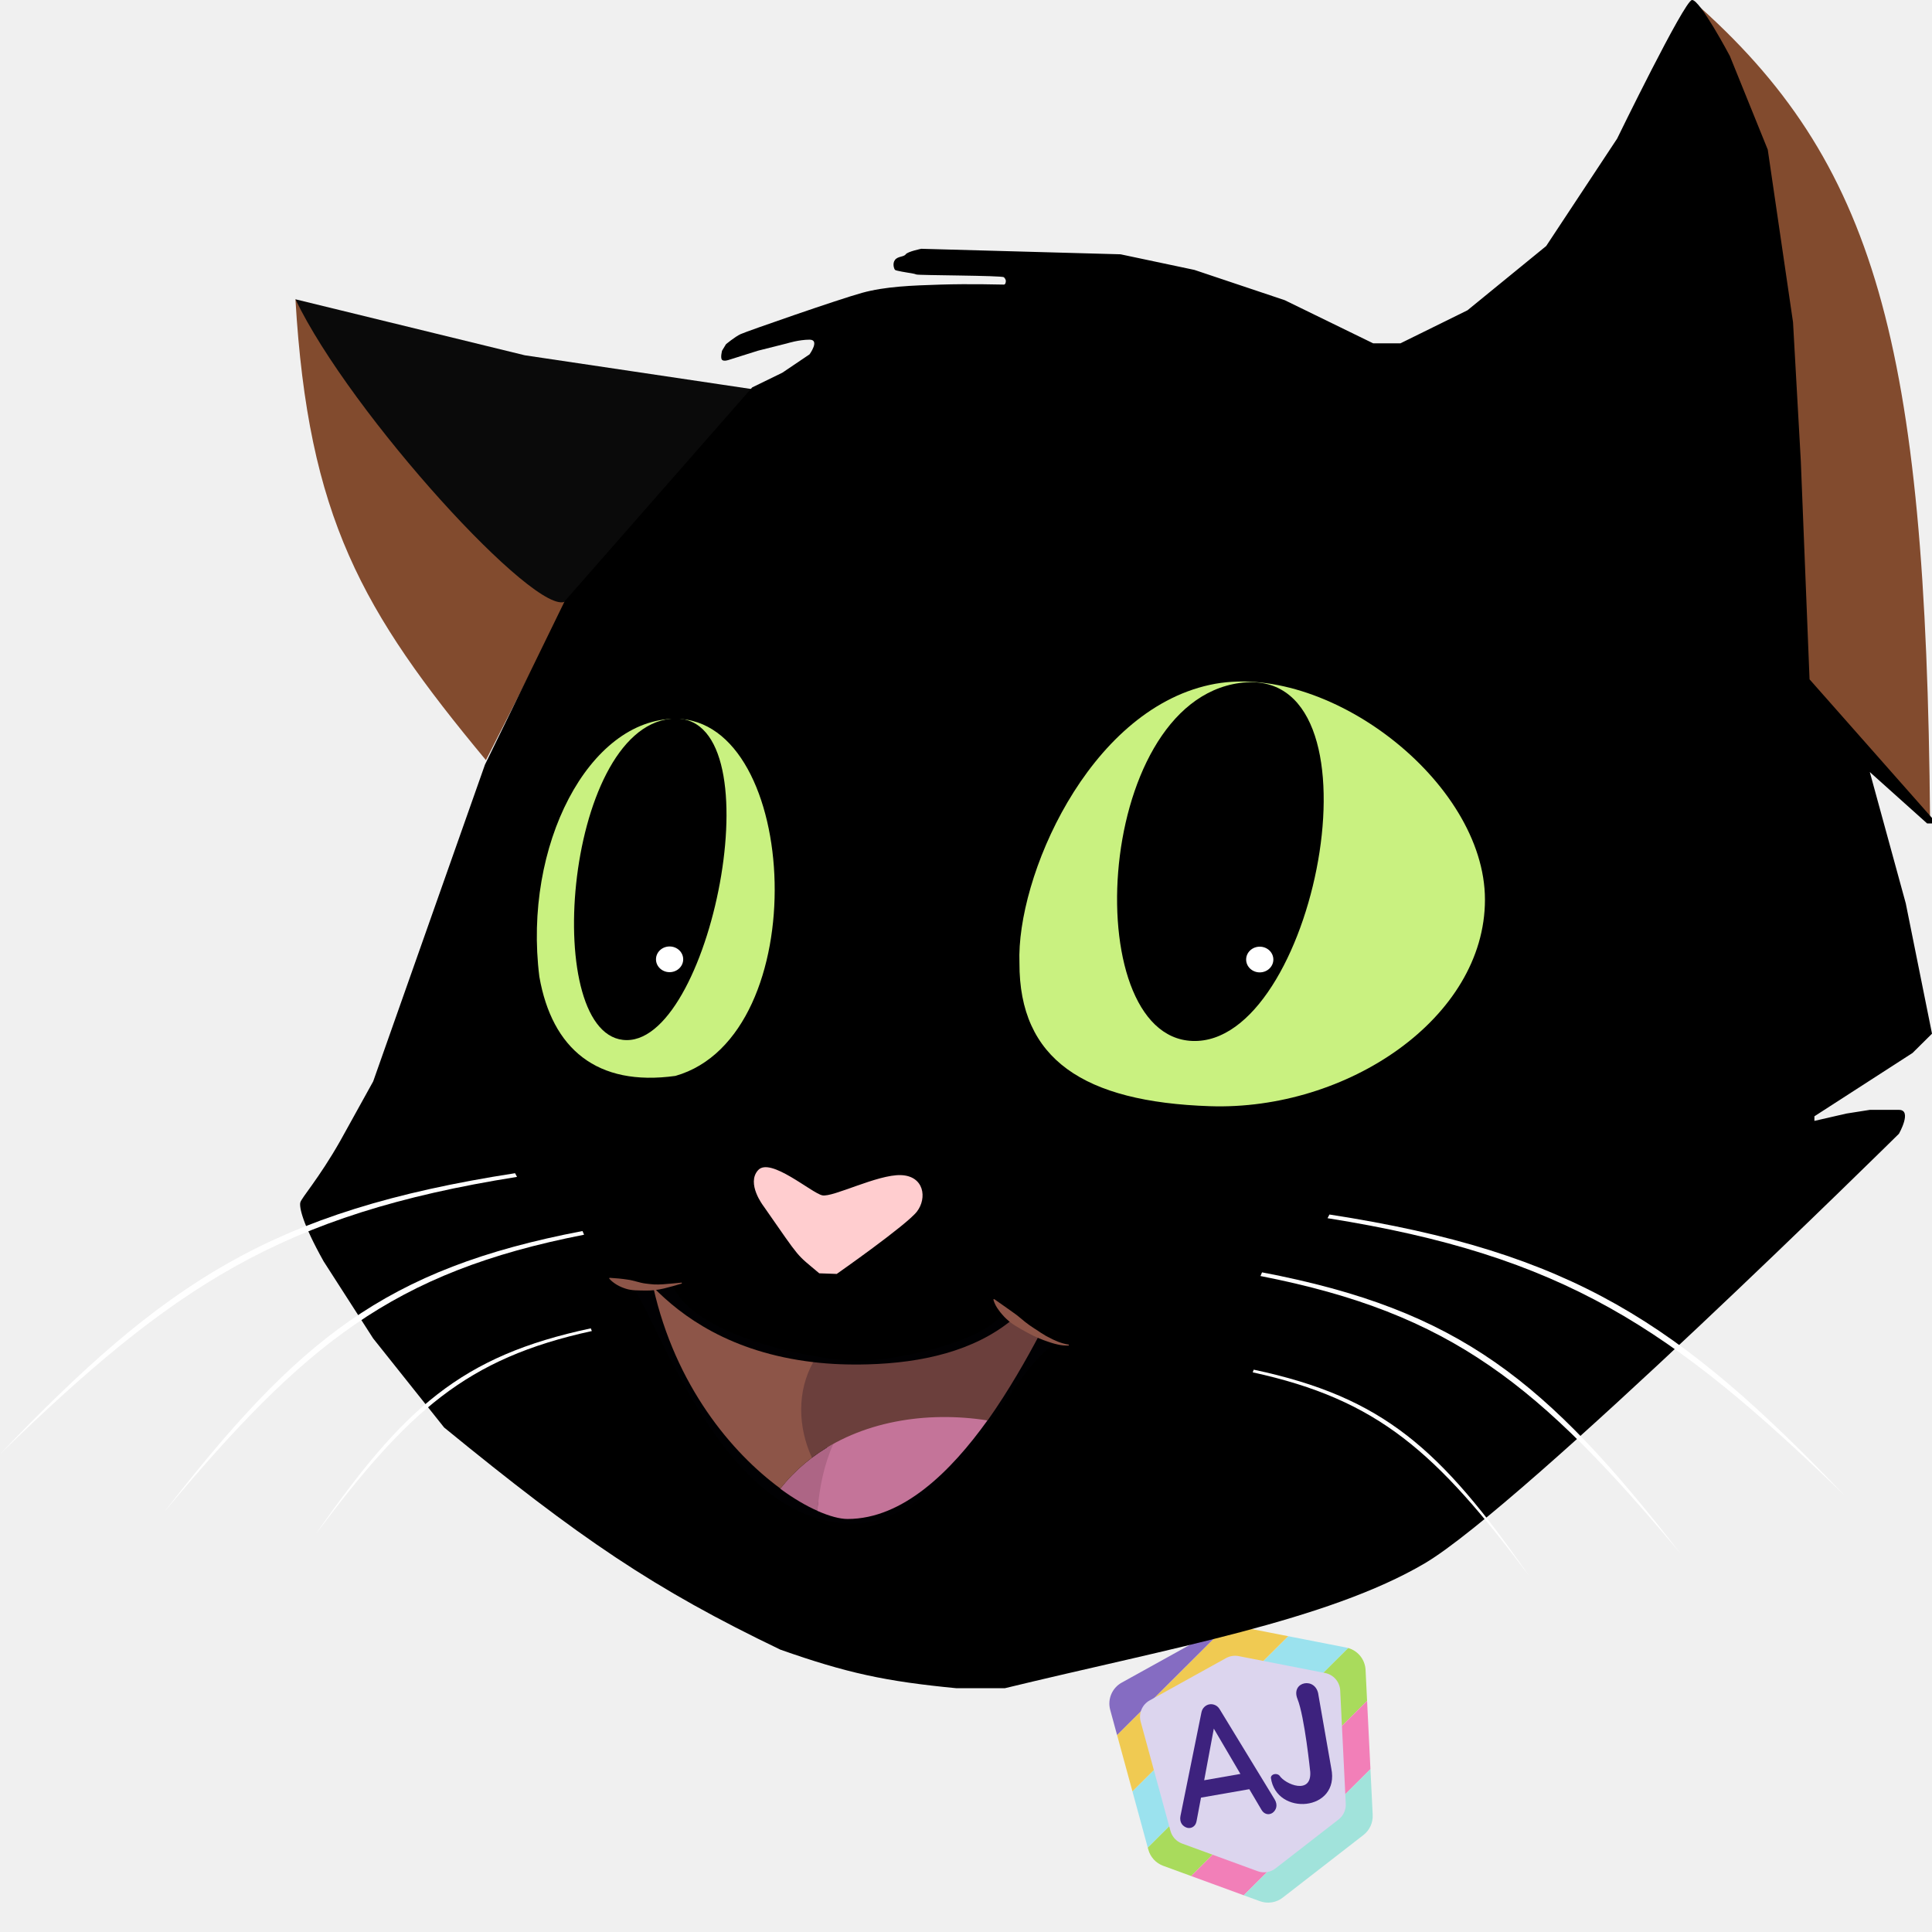
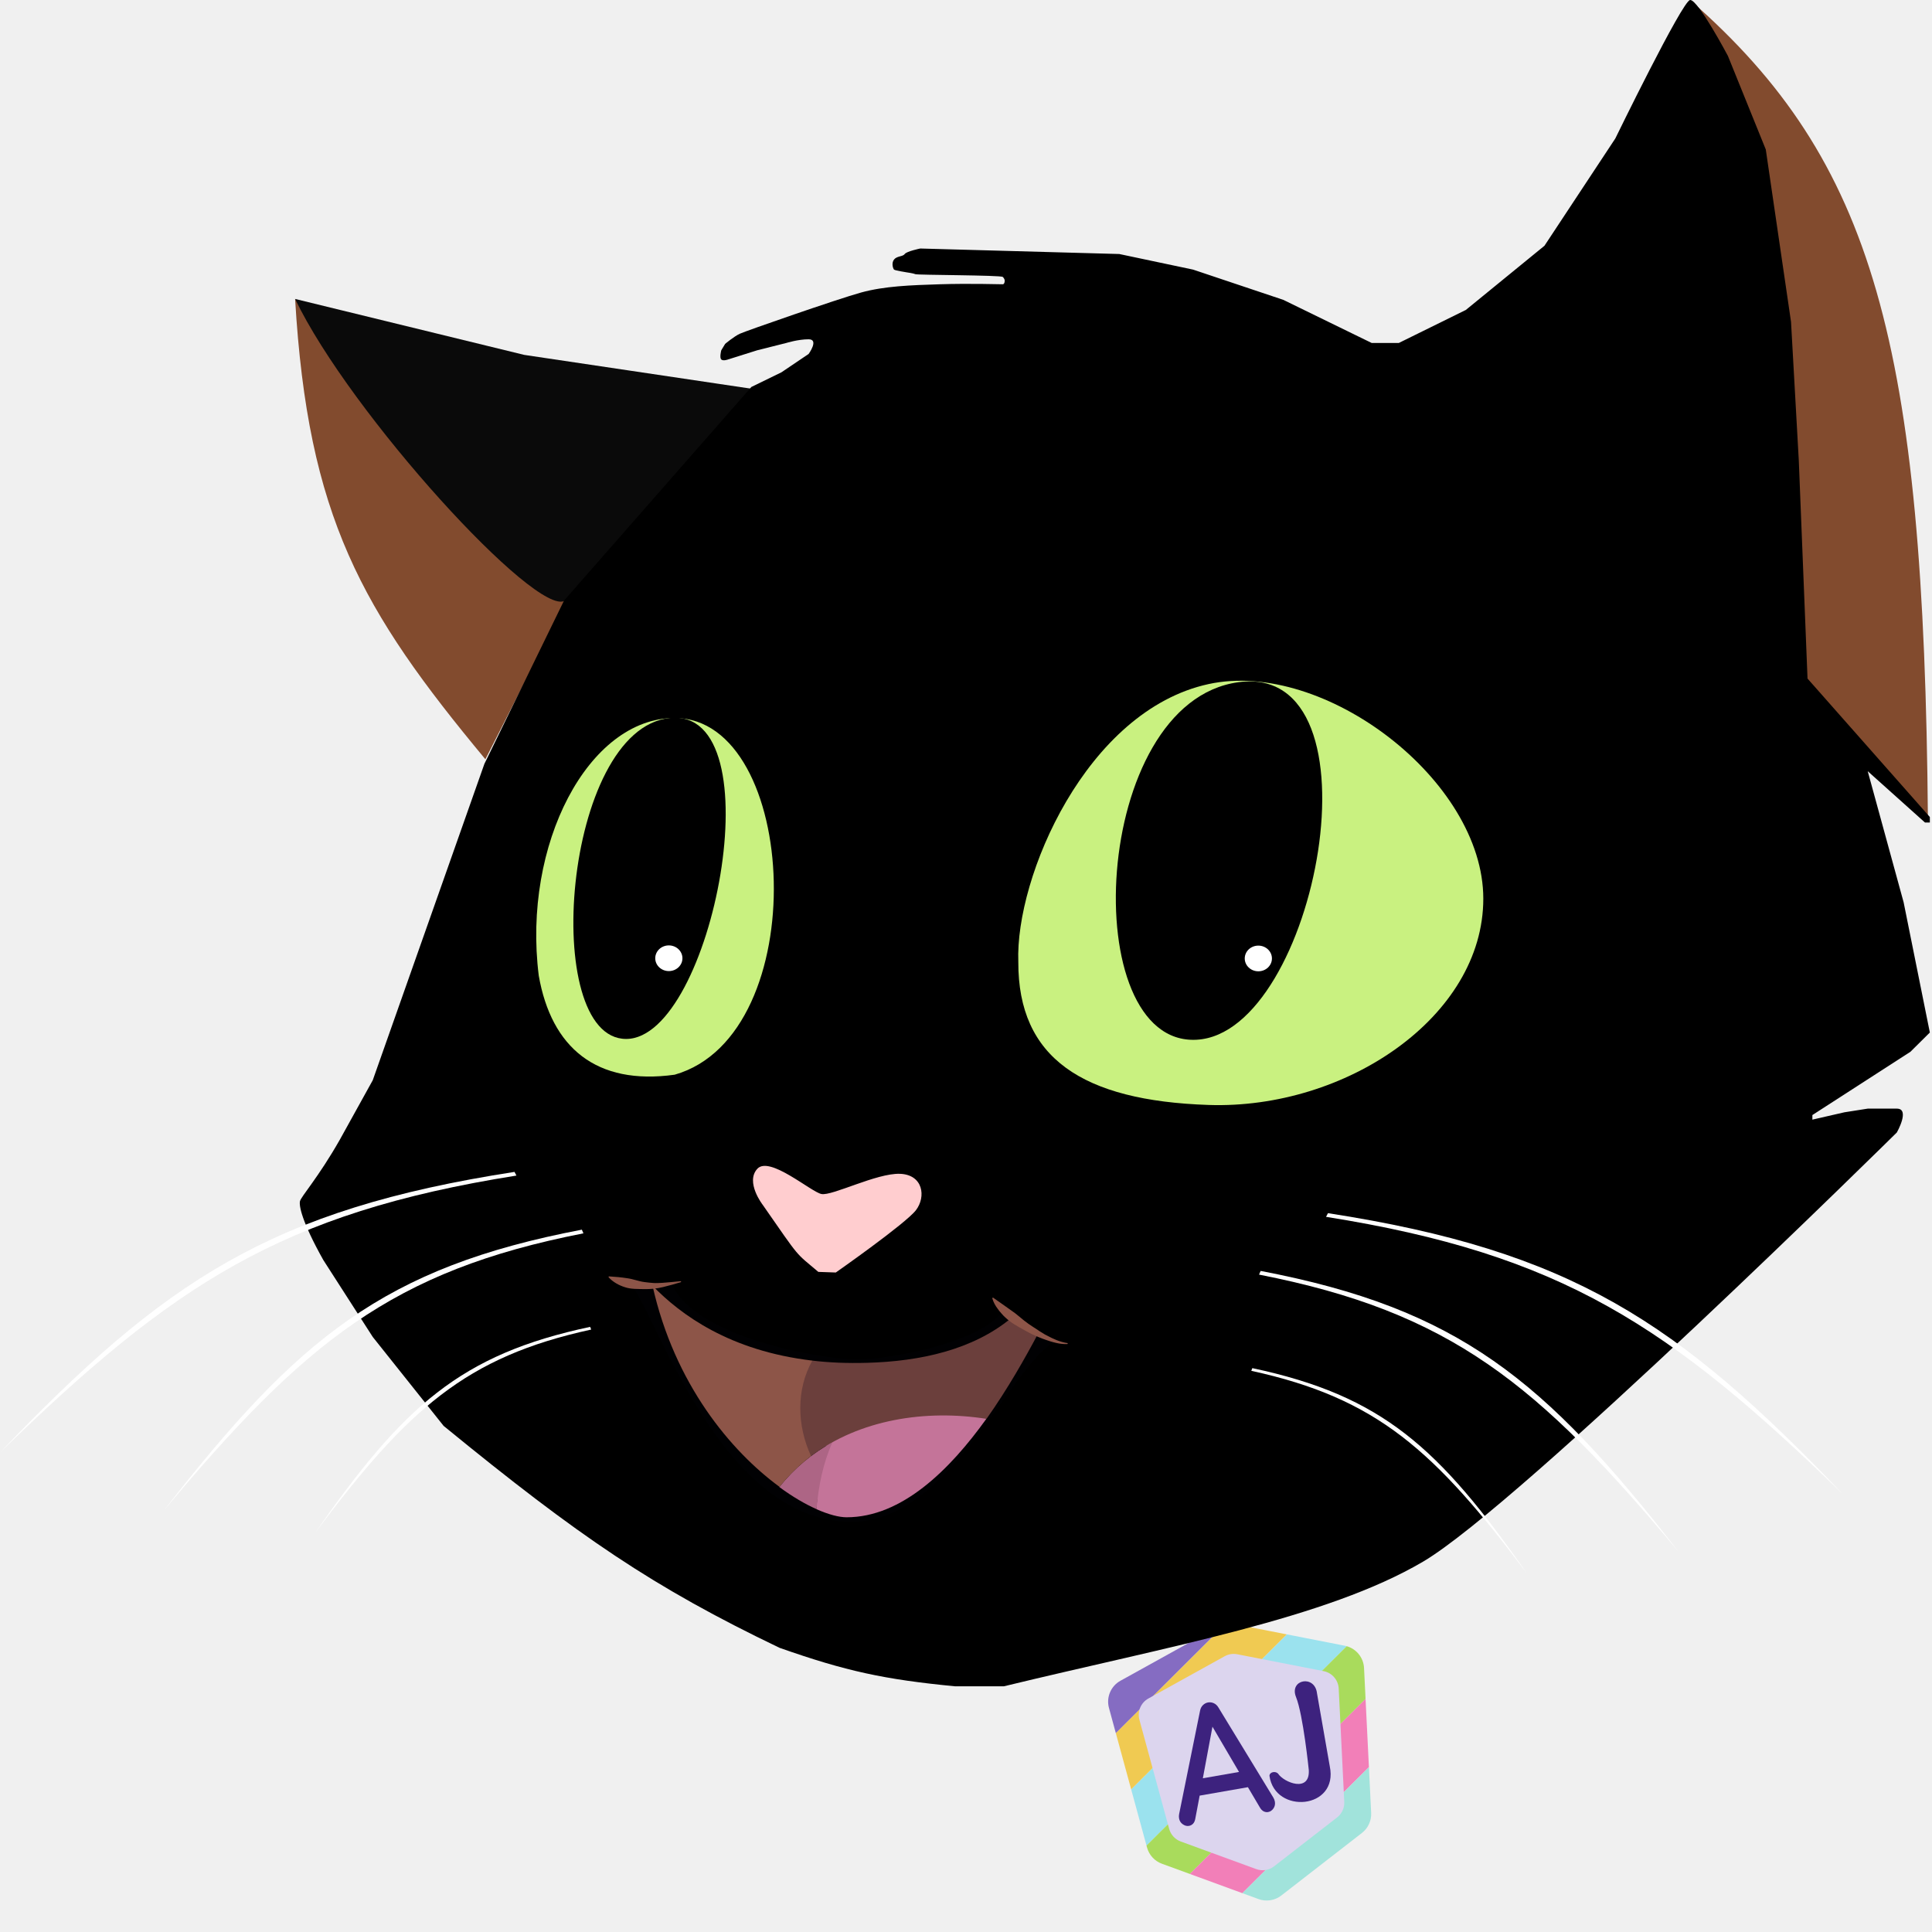
- <svg xmlns="http://www.w3.org/2000/svg" width="512" height="512" viewBox="0 0 512 512" fill="none">
-   <path d="M357.29 436.747L304.173 489.644L300.106 474.725L341.386 433.608L356.773 436.618C356.948 436.651 357.12 436.694 357.29 436.747Z" fill="#9BE2EE" />
-   <path d="M361.89 442.543L362.292 450.745L315.677 497.173L308.26 494.46C306.327 493.754 304.859 492.153 304.317 490.168L304.172 489.644L357.289 436.746C359.888 437.479 361.754 439.801 361.89 442.543Z" fill="#A9DB5C" />
-   <path d="M362.291 450.744L363.182 468.839L329.61 502.271L315.677 497.173L362.291 450.744Z" fill="#F27FB8" />
-   <path d="M341.386 433.608L300.106 474.724L296.034 459.797L325.077 430.869C325.857 430.729 326.658 430.729 327.447 430.883L341.386 433.608Z" fill="#F0CA52" />
-   <path d="M363.182 468.839L363.778 480.973C363.878 483.04 362.964 485.028 361.328 486.296L339.94 502.89C338.219 504.226 335.933 504.582 333.892 503.836L329.61 502.271L363.182 468.839Z" fill="#A1E3DB" />
-   <path d="M325.077 430.87L296.034 459.797L294.219 453.135C293.448 450.31 294.706 447.33 297.259 445.916L323.17 431.558C323.771 431.224 324.415 430.995 325.077 430.87Z" fill="#856CC2" />
-   <path d="M355.168 447.992L356.644 478.023C356.722 479.637 356.009 481.19 354.732 482.182L338.018 495.151C336.673 496.193 334.887 496.471 333.291 495.885L313.264 488.562C311.756 488.009 310.606 486.762 310.184 485.208L302.291 456.27C301.692 454.066 302.672 451.737 304.667 450.63L324.912 439.412C325.93 438.849 327.115 438.662 328.255 438.886L351.171 443.365C353.407 443.805 355.055 445.713 355.168 447.992Z" fill="#DCD5EE" />
-   <path d="M338.233 477.983C338.349 478.647 338.223 479.248 337.855 479.787C337.487 480.326 337.012 480.648 336.431 480.75C336.042 480.817 335.657 480.758 335.276 480.573C334.893 480.388 334.559 480.051 334.275 479.567L331.079 474.153L318.278 476.391L317.11 482.566C317.006 483.119 316.807 483.549 316.51 483.852C316.213 484.156 315.859 484.345 315.447 484.417C314.89 484.515 314.34 484.373 313.799 483.992C313.257 483.612 312.929 483.09 312.813 482.427C312.747 482.052 312.754 481.665 312.834 481.264L318.383 453.866C318.501 453.251 318.757 452.754 319.153 452.372C319.548 451.991 320 451.756 320.509 451.667C321.019 451.578 321.523 451.647 322.026 451.87C322.526 452.095 322.937 452.475 323.256 453.014L337.818 476.898C338.029 477.247 338.167 477.61 338.233 477.983ZM328.722 470.109L321.674 458.105L319.121 471.787L328.722 470.109Z" fill="#3D227E" />
-   <path d="M349.413 449.269L352.796 468.599C355.203 480.055 338.212 481.427 336.795 471.123C336.859 470.063 338.414 469.828 339.077 470.551C340.607 472.91 347.595 475.735 347.228 469.572C347.228 469.572 345.74 454.936 343.845 450.242C341.95 445.549 348.85 444.219 349.413 449.269Z" fill="#3D227E" />
-   <path d="M128.773 201.438C95.881 161.869 81.689 137.066 78.294 79.312L151.437 156.918L128.773 201.438Z" fill="#824B2E" />
-   <path d="M139.075 94.152L78.294 79.312C92.911 109.762 142.423 163.973 149.892 159.351C157.36 154.728 201.143 103.397 201.143 103.397L139.075 94.152Z" fill="#0A0A0A" />
-   <path d="M511.485 217.251C510.453 90.784 497.013 42.694 448.644 0.247C450.992 98.493 463.839 169.325 463.839 169.325C463.839 169.325 499.96 207.607 511.485 217.251Z" fill="#824B2E" />
-   <path d="M128.515 202.654L149.634 159.35L199.34 102.666L207.324 98.774L214.535 93.908C214.535 93.908 217.368 90.016 214.535 90.016C211.702 90.016 208.612 90.989 208.612 90.989L200.885 92.935L193.159 95.368C193.159 95.368 191.871 95.855 191.356 95.368C190.841 94.882 191.356 92.935 191.356 92.935L192.386 91.232C192.386 91.232 194.704 89.286 196.249 88.556C197.795 87.826 222.262 79.312 228.443 77.609C234.624 75.906 241.577 75.662 249.304 75.419C257.03 75.176 265.529 75.419 266.044 75.419C266.559 75.419 266.559 74.446 266.559 74.446C266.559 74.446 266.559 73.96 266.044 73.473C265.529 72.986 243.38 72.986 242.865 72.743C242.35 72.5 240.547 72.257 240.547 72.257C240.547 72.257 237.457 71.77 237.199 71.527C236.942 71.284 236.427 69.824 237.199 68.851C237.972 67.877 239.517 68.121 240.032 67.391C240.547 66.661 244.153 65.931 244.153 65.931L296.95 67.391L316.523 71.527L340.475 79.555L363.911 90.989H371.123L388.893 82.231L409.754 65.201L428.555 36.738C428.555 36.738 446.326 0.246 448.386 0.003C450.447 -0.24 458.43 14.843 458.43 14.843L468.475 39.657L475.171 85.394L477.231 122.129L479.549 180.029L512 216.764V218.224H510.712L495.517 204.6L505.046 239.389L512 273.934L506.849 279.043L480.837 295.829V297.046L489.336 295.1L495.517 294.126H503.243C506.849 294.126 503.243 300.452 503.243 300.452C503.243 300.452 403.215 399.197 377.561 414.306C351.908 429.415 310.125 436.766 266.302 447.392H253.424C234.64 445.577 224.424 443.379 206.809 437.174C173.331 421.112 153.735 407.773 117.698 378.301L98.897 354.703L85.763 334.267C80.045 324.053 79.324 319.914 79.581 318.698C79.839 317.481 84.475 312.372 90.141 302.398L98.897 286.585L128.515 202.654Z" fill="black" />
-   <path d="M352.322 321.86C416.872 331.856 445.149 350.634 488.821 396.304C442.895 351.707 414.264 332.751 351.807 322.833L352.322 321.86Z" fill="white" />
-   <path d="M334.455 337.187C386.871 347.182 409.833 365.961 445.296 411.63C408.003 367.033 384.754 348.078 334.037 338.16L334.455 337.187Z" fill="white" />
-   <path d="M332.251 362.975C366.71 370.291 381.805 384.038 405.119 417.469C380.602 384.823 365.318 370.947 331.976 363.687L332.251 362.975Z" fill="white" />
-   <path d="M393.529 238.416C393.529 207.033 351.292 174.825 320.644 181.488C288.193 188.543 269.316 232.742 270.165 255.202C270.081 280.695 287.163 292.032 320.644 293.153C356.958 294.37 393.529 269.798 393.529 238.416Z" fill="#C9F180" />
-   <path d="M328.565 180.994C289.313 186.32 285.556 277.552 317.453 275.85C349.35 274.148 367.817 175.667 328.565 180.994Z" fill="black" />
-   <ellipse cx="333.846" cy="254.286" rx="3.606" ry="3.406" fill="white" />
-   <path d="M178.994 190.49C156.072 190.49 138.559 224.062 142.938 258.851C146.287 277.923 158.164 288.023 178.994 285.125C216.044 274.56 212.049 190.49 178.994 190.49Z" fill="#C9F180" />
-   <path d="M177.706 190.49C149.376 193.409 143.196 275.637 166.117 275.637C189.038 275.637 206.037 187.57 177.706 190.49Z" fill="black" />
-   <ellipse cx="177.449" cy="254.229" rx="3.606" ry="3.406" fill="white" />
-   <path d="M136.499 310.913C71.949 320.908 43.672 339.687 -7.62939e-05 385.356C45.925 340.759 74.557 321.803 137.014 311.886L136.499 310.913Z" fill="white" />
-   <path d="M154.367 326.239C101.95 336.234 78.989 355.013 43.525 400.682C80.818 356.085 104.068 337.13 154.785 327.212L154.367 326.239Z" fill="white" />
-   <path d="M156.57 352.027C122.111 359.343 107.016 373.09 83.703 406.521C108.219 373.875 123.503 359.999 156.845 352.739L156.57 352.027Z" fill="white" />
-   <path opacity="0.07" d="M280.802 355.453C268.136 361.125 252.635 403.766 225.935 403.766C190.091 403.766 173.172 345.379 166.863 340.391C167.499 340.342 168.086 340.293 168.722 340.293C171.362 340.293 174.003 340.734 176.692 340.734C177.23 340.734 177.768 340.734 178.306 340.685C184.272 354.524 216.791 360.489 226.962 360.636C236.693 360.783 262.366 355.55 266.327 347.042C267.061 349.144 278.308 355.355 280.802 355.453Z" fill="#091427" />
-   <path d="M261.682 376.431C251.999 389.928 239.285 402.544 224.615 402.544C222.561 402.544 219.823 401.81 216.595 400.392C217.084 394.329 217.28 387.629 219.774 382.103C231.901 375.404 255.227 371.101 261.682 376.431Z" fill="#C47499" />
-   <path d="M220.85 382.641C218.356 388.167 217.133 394.329 216.644 400.392C213.661 399.072 210.287 397.116 206.766 394.524C210.727 389.487 215.519 385.575 220.85 382.641Z" fill="#AD6585" />
-   <path d="M215.519 360.978C219.969 361.516 224.81 361.712 230.043 361.565C244.224 361.174 258.063 358.093 268.185 349.78C270.435 351.394 272.88 352.763 275.374 353.888C272.048 360.147 267.403 368.411 261.73 376.431C245.593 373.888 228.087 376.578 215.177 386.309C209.016 383.082 207.94 364.988 215.519 360.978Z" fill="#6B3F3C" />
-   <path d="M215.519 360.978C211.216 368.607 211.412 378.191 215.177 386.309C212.096 388.656 209.309 391.346 206.815 394.475C193.954 385.037 178.991 367.287 173.123 341.125C180.556 348.753 193.514 358.387 215.519 360.978Z" fill="#8D5548" />
-   <path d="M283.198 356.333C281.242 356.039 279.481 355.257 277.77 354.328C277.33 354.132 276.939 353.888 276.498 353.594C276.058 353.35 275.667 353.105 275.276 352.812C274.445 352.323 273.662 351.736 272.831 351.198C272.44 350.905 272.048 350.611 271.657 350.318L270.533 349.389C269.799 348.753 269.017 348.166 268.234 347.629L265.887 345.966L263.442 344.254L263.246 344.401C263.54 345.428 264.029 346.357 264.665 347.188C264.958 347.629 265.3 348.02 265.643 348.411C265.985 348.802 266.327 349.193 266.718 349.536C267.452 350.22 268.283 350.856 269.163 351.394L270.484 352.176C270.924 352.421 271.364 352.665 271.804 352.91C272.684 353.399 273.564 353.888 274.494 354.279C274.934 354.475 275.423 354.719 275.863 354.866C276.352 355.061 276.792 355.257 277.281 355.404C277.77 355.55 278.21 355.746 278.748 355.893C279.237 356.039 279.726 356.186 280.215 356.284C281.193 356.528 282.22 356.626 283.247 356.577V356.333H283.198Z" fill="#8D5548" />
-   <path d="M180.653 339.902C178.991 340.049 177.377 340.245 175.763 340.342C174.932 340.391 174.15 340.44 173.367 340.391C172.634 340.342 171.802 340.245 171.02 340.147C169.455 339.951 167.939 339.315 166.374 339.12C164.81 338.875 163.245 338.729 161.533 338.631L161.435 338.826C162.022 339.511 162.756 340.049 163.489 340.489C164.223 340.929 165.054 341.271 165.836 341.516C167.45 342.054 169.211 341.956 170.873 342.005C171.705 342.005 172.536 342.005 173.416 341.907C174.296 341.809 175.079 341.663 175.91 341.467C177.524 341.076 179.089 340.636 180.702 340.147L180.653 339.902Z" fill="#8D5548" />
-   <path d="M238.749 311.419C232.572 311.203 220.733 317.362 217.921 316.777C215.109 316.191 204.147 306.557 200.916 310.095C197.685 313.634 202.346 319.64 202.346 319.64C212.593 334.362 210.755 332.044 217.111 337.441L221.744 337.603C221.744 337.603 240.293 324.619 243.01 321.063C245.727 317.506 244.926 311.635 238.749 311.419Z" fill="#FFCDCF" />
+ <svg xmlns="http://www.w3.org/2000/svg" width="277" height="277" viewBox="0 0 277 277" fill="none">
+   <path d="M193.084 236.023L164.379 264.61L162.181 256.547L184.489 234.327L192.804 235.954C192.899 235.971 192.992 235.994 193.084 236.023Z" fill="#9BE2EE" />
+   <path d="M195.57 239.156L195.787 243.588L170.596 268.678L166.588 267.212C165.543 266.83 164.749 265.966 164.456 264.893L164.378 264.609L193.083 236.023C194.488 236.419 195.496 237.674 195.57 239.156Z" fill="#A9DB5C" />
+   <path d="M195.786 243.588L196.268 253.366L178.125 271.433L170.596 268.678L195.786 243.588Z" fill="#F27FB8" />
+   <path d="M184.489 234.327L162.181 256.547L159.98 248.48L175.676 232.847C176.097 232.771 176.53 232.771 176.956 232.854L184.489 234.327Z" fill="#F0CA52" />
+   <path d="M196.268 253.366L196.59 259.923C196.644 261.041 196.15 262.115 195.266 262.8L183.708 271.768C182.778 272.49 181.542 272.682 180.439 272.279L178.125 271.433L196.268 253.366Z" fill="#A1E3DB" />
+   <path d="M175.676 232.847L159.98 248.48L158.999 244.88C158.583 243.353 159.263 241.742 160.642 240.979L174.645 233.219C174.97 233.039 175.318 232.915 175.676 232.847Z" fill="#856CC2" />
+   <path d="M191.937 242.1L192.734 258.329C192.777 259.202 192.392 260.041 191.702 260.577L182.669 267.585C181.942 268.148 180.977 268.299 180.114 267.982L169.292 264.025C168.477 263.726 167.855 263.052 167.627 262.212L163.362 246.574C163.038 245.383 163.568 244.124 164.645 243.526L175.587 237.463C176.137 237.159 176.777 237.058 177.393 237.179L189.777 239.6C190.985 239.837 191.876 240.869 191.937 242.1Z" fill="#DCD5EE" />
+   <path d="M182.785 258.308C182.848 258.667 182.78 258.991 182.581 259.283C182.382 259.574 182.126 259.748 181.811 259.803C181.601 259.84 181.393 259.807 181.187 259.707C180.98 259.608 180.8 259.426 180.646 259.164L178.919 256.238L172.001 257.447L171.37 260.785C171.314 261.083 171.206 261.316 171.046 261.48C170.885 261.644 170.694 261.746 170.472 261.785C170.17 261.838 169.873 261.761 169.581 261.555C169.288 261.35 169.11 261.067 169.048 260.709C169.012 260.507 169.016 260.298 169.059 260.081L172.058 245.275C172.122 244.943 172.26 244.674 172.474 244.468C172.688 244.262 172.932 244.135 173.207 244.087C173.482 244.038 173.755 244.075 174.027 244.196C174.297 244.317 174.519 244.523 174.692 244.814L182.561 257.721C182.675 257.91 182.75 258.106 182.785 258.308ZM177.645 254.053L173.836 247.565L172.457 254.96L177.645 254.053Z" fill="#3D227E" />
+   <path d="M188.827 242.791L190.655 253.237C191.956 259.428 182.774 260.169 182.008 254.601C182.043 254.028 182.883 253.901 183.241 254.291C184.068 255.566 187.845 257.093 187.646 253.762C187.646 253.762 186.842 245.853 185.818 243.316C184.794 240.78 188.523 240.061 188.827 242.791Z" fill="#3D227E" />
+   <path d="M69.591 108.859C51.815 87.476 44.146 74.072 42.311 42.861L81.838 84.8L69.591 108.859Z" fill="#824B2E" />
+   <path d="M75.158 50.881L42.311 42.861C50.21 59.317 76.967 88.613 81.003 86.115C85.04 83.617 108.7 55.877 108.7 55.877L75.158 50.881Z" fill="#0A0A0A" />
+   <path d="M276.413 117.405C275.855 49.061 268.592 23.072 242.453 0.133C243.721 53.227 250.664 91.505 250.664 91.505C250.664 91.505 270.184 112.193 276.413 117.405Z" fill="#824B2E" />
+   <path d="M69.451 109.517L80.864 86.115L107.726 55.482L112.04 53.379L115.937 50.749C115.937 50.749 117.468 48.646 115.937 48.646C114.406 48.646 112.736 49.172 112.736 49.172L108.561 50.223L104.385 51.538C104.385 51.538 103.689 51.801 103.411 51.538C103.133 51.275 103.411 50.223 103.411 50.223L103.968 49.303C103.968 49.303 105.22 48.251 106.056 47.857C106.891 47.462 120.113 42.861 123.453 41.941C126.793 41.02 130.551 40.889 134.727 40.757C138.902 40.626 143.495 40.757 143.773 40.757C144.052 40.757 144.052 40.231 144.052 40.231C144.052 40.231 144.052 39.969 143.773 39.706C143.495 39.443 131.526 39.443 131.247 39.311C130.969 39.18 129.995 39.048 129.995 39.048C129.995 39.048 128.324 38.785 128.185 38.654C128.046 38.523 127.768 37.734 128.185 37.208C128.603 36.682 129.438 36.813 129.716 36.419C129.995 36.025 131.943 35.63 131.943 35.63L160.475 36.419L171.053 38.654L183.997 42.992L196.662 49.172H200.559L210.163 44.439L221.436 35.236L231.596 19.854C231.596 19.854 241.2 0.133 242.313 0.002C243.427 -0.13 247.741 8.021 247.741 8.021L253.169 21.431L256.788 46.148L257.901 66L259.154 97.29L276.691 117.142V117.931H275.995L267.783 110.568L272.933 129.369L276.691 148.037L273.907 150.798L259.85 159.87V160.527L264.443 159.475L267.783 158.949H271.959C273.907 158.949 271.959 162.368 271.959 162.368C271.959 162.368 217.902 215.731 204.039 223.896C190.175 232.061 167.595 236.033 143.913 241.776H136.954C126.802 240.795 121.281 239.607 111.762 236.254C93.67 227.574 83.08 220.365 63.605 204.438L53.445 191.686L46.347 180.642C43.257 175.122 42.868 172.885 43.007 172.228C43.146 171.571 45.651 168.81 48.713 163.419L53.445 154.874L69.451 109.517Z" fill="black" />
+   <path d="M190.399 173.937C225.282 179.339 240.564 189.487 264.165 214.167C239.346 190.066 223.873 179.822 190.121 174.463L190.399 173.937Z" fill="white" />
+   <path d="M180.743 182.22C209.07 187.621 221.479 197.77 240.643 222.45C220.49 198.349 207.925 188.105 180.517 182.746L180.743 182.22Z" fill="white" />
+   <path d="M179.552 196.156C198.175 200.11 206.332 207.539 218.931 225.605C205.682 207.963 197.422 200.464 179.404 196.541L179.552 196.156Z" fill="white" />
+   <path d="M212.668 128.843C212.668 111.883 189.842 94.478 173.28 98.078C155.743 101.891 145.542 125.776 146 137.914C145.955 151.691 155.186 157.817 173.28 158.423C192.904 159.081 212.668 145.802 212.668 128.843Z" fill="#C9F180" />
+   <path d="M177.561 97.811C156.348 100.69 154.318 149.992 171.555 149.073C188.793 148.153 198.773 94.933 177.561 97.811Z" fill="black" />
+   <ellipse cx="180.414" cy="137.419" rx="1.949" ry="1.841" fill="white" />
+   <path d="M96.731 102.943C84.344 102.943 74.879 121.086 77.245 139.886C79.055 150.193 85.474 155.651 96.731 154.085C116.753 148.375 114.594 102.943 96.731 102.943Z" fill="#C9F180" />
+   <path d="M96.035 102.943C80.725 104.521 77.385 148.958 89.772 148.958C102.158 148.958 111.345 101.365 96.035 102.943Z" fill="black" />
+   <ellipse cx="95.895" cy="137.388" rx="1.949" ry="1.841" fill="white" />
+   <path d="M73.766 168.021C38.882 173.422 23.601 183.571 0 208.251C24.819 184.15 40.291 173.906 74.044 168.547L73.766 168.021Z" fill="white" />
+   <path d="M83.422 176.304C55.095 181.705 42.686 191.853 23.522 216.534C43.675 192.433 56.239 182.189 83.648 176.829L83.422 176.304Z" fill="white" />
+   <path d="M84.612 190.239C65.99 194.193 57.833 201.622 45.234 219.689C58.483 202.046 66.743 194.548 84.761 190.624L84.612 190.239Z" fill="white" />
+   <path opacity="0.07" d="M151.749 192.091C144.904 195.156 136.527 218.2 122.098 218.2C102.727 218.2 93.584 186.647 90.175 183.951C90.519 183.925 90.836 183.899 91.179 183.899C92.606 183.899 94.033 184.136 95.487 184.136C95.777 184.136 96.068 184.136 96.359 184.11C99.583 191.589 117.156 194.813 122.653 194.892C127.912 194.971 141.786 192.144 143.926 187.545C144.323 188.682 150.401 192.038 151.749 192.091Z" fill="#091427" />
+   <path d="M141.416 203.428C136.183 210.721 129.313 217.539 121.385 217.539C120.275 217.539 118.795 217.143 117.051 216.377C117.315 213.1 117.421 209.479 118.768 206.493C125.322 202.873 137.928 200.547 141.416 203.428Z" fill="#C47499" />
+   <path d="M119.35 206.784C118.002 209.77 117.341 213.1 117.077 216.377C115.465 215.663 113.642 214.606 111.739 213.206C113.879 210.484 116.469 208.369 119.35 206.784Z" fill="#AD6585" />
+   <path d="M116.469 195.077C118.874 195.368 121.49 195.473 124.318 195.394C131.982 195.183 139.46 193.518 144.93 189.025C146.146 189.897 147.467 190.637 148.815 191.245C147.018 194.628 144.508 199.094 141.442 203.428C132.721 202.054 123.261 203.507 116.284 208.766C112.955 207.022 112.373 197.244 116.469 195.077Z" fill="#6B3F3C" />
+   <path d="M116.469 195.077C114.144 199.199 114.249 204.379 116.284 208.766C114.619 210.034 113.113 211.488 111.765 213.179C104.815 208.079 96.729 198.486 93.558 184.348C97.574 188.47 104.577 193.676 116.469 195.077Z" fill="#8D5548" />
+   <path d="M153.043 192.566C151.986 192.408 151.035 191.985 150.11 191.483C149.872 191.377 149.661 191.245 149.423 191.087C149.185 190.954 148.974 190.822 148.762 190.664C148.313 190.399 147.89 190.082 147.441 189.792C147.23 189.633 147.018 189.475 146.807 189.316L146.199 188.814C145.803 188.47 145.38 188.153 144.957 187.863L143.689 186.964L142.367 186.039L142.261 186.118C142.42 186.673 142.684 187.175 143.028 187.625C143.186 187.863 143.371 188.074 143.556 188.285C143.741 188.497 143.926 188.708 144.138 188.893C144.534 189.263 144.983 189.607 145.459 189.897L146.173 190.32C146.41 190.452 146.648 190.584 146.886 190.717C147.362 190.981 147.837 191.245 148.34 191.457C148.577 191.562 148.842 191.694 149.08 191.774C149.344 191.879 149.582 191.985 149.846 192.064C150.11 192.144 150.348 192.249 150.639 192.329C150.903 192.408 151.167 192.487 151.431 192.54C151.96 192.672 152.515 192.725 153.07 192.699V192.566H153.043Z" fill="#8D5548" />
+   <path d="M97.627 183.687C96.729 183.766 95.857 183.872 94.985 183.925C94.535 183.951 94.112 183.978 93.69 183.951C93.293 183.925 92.844 183.872 92.421 183.819C91.576 183.714 90.756 183.37 89.911 183.264C89.065 183.132 88.219 183.053 87.294 183L87.242 183.106C87.559 183.476 87.955 183.766 88.352 184.004C88.748 184.242 89.197 184.427 89.62 184.559C90.492 184.85 91.444 184.797 92.342 184.823C92.791 184.823 93.24 184.823 93.716 184.771C94.192 184.718 94.615 184.639 95.064 184.533C95.936 184.321 96.782 184.084 97.654 183.819L97.627 183.687Z" fill="#8D5548" />
+   <path d="M129.023 168.295C125.685 168.178 119.287 171.506 117.767 171.19C116.248 170.874 110.324 165.667 108.577 167.579C106.831 169.492 109.35 172.737 109.35 172.737C114.888 180.693 113.895 179.441 117.329 182.357L119.833 182.445C119.833 182.445 129.857 175.428 131.326 173.506C132.794 171.584 132.361 168.412 129.023 168.295Z" fill="#FFCDCF" />
</svg>
